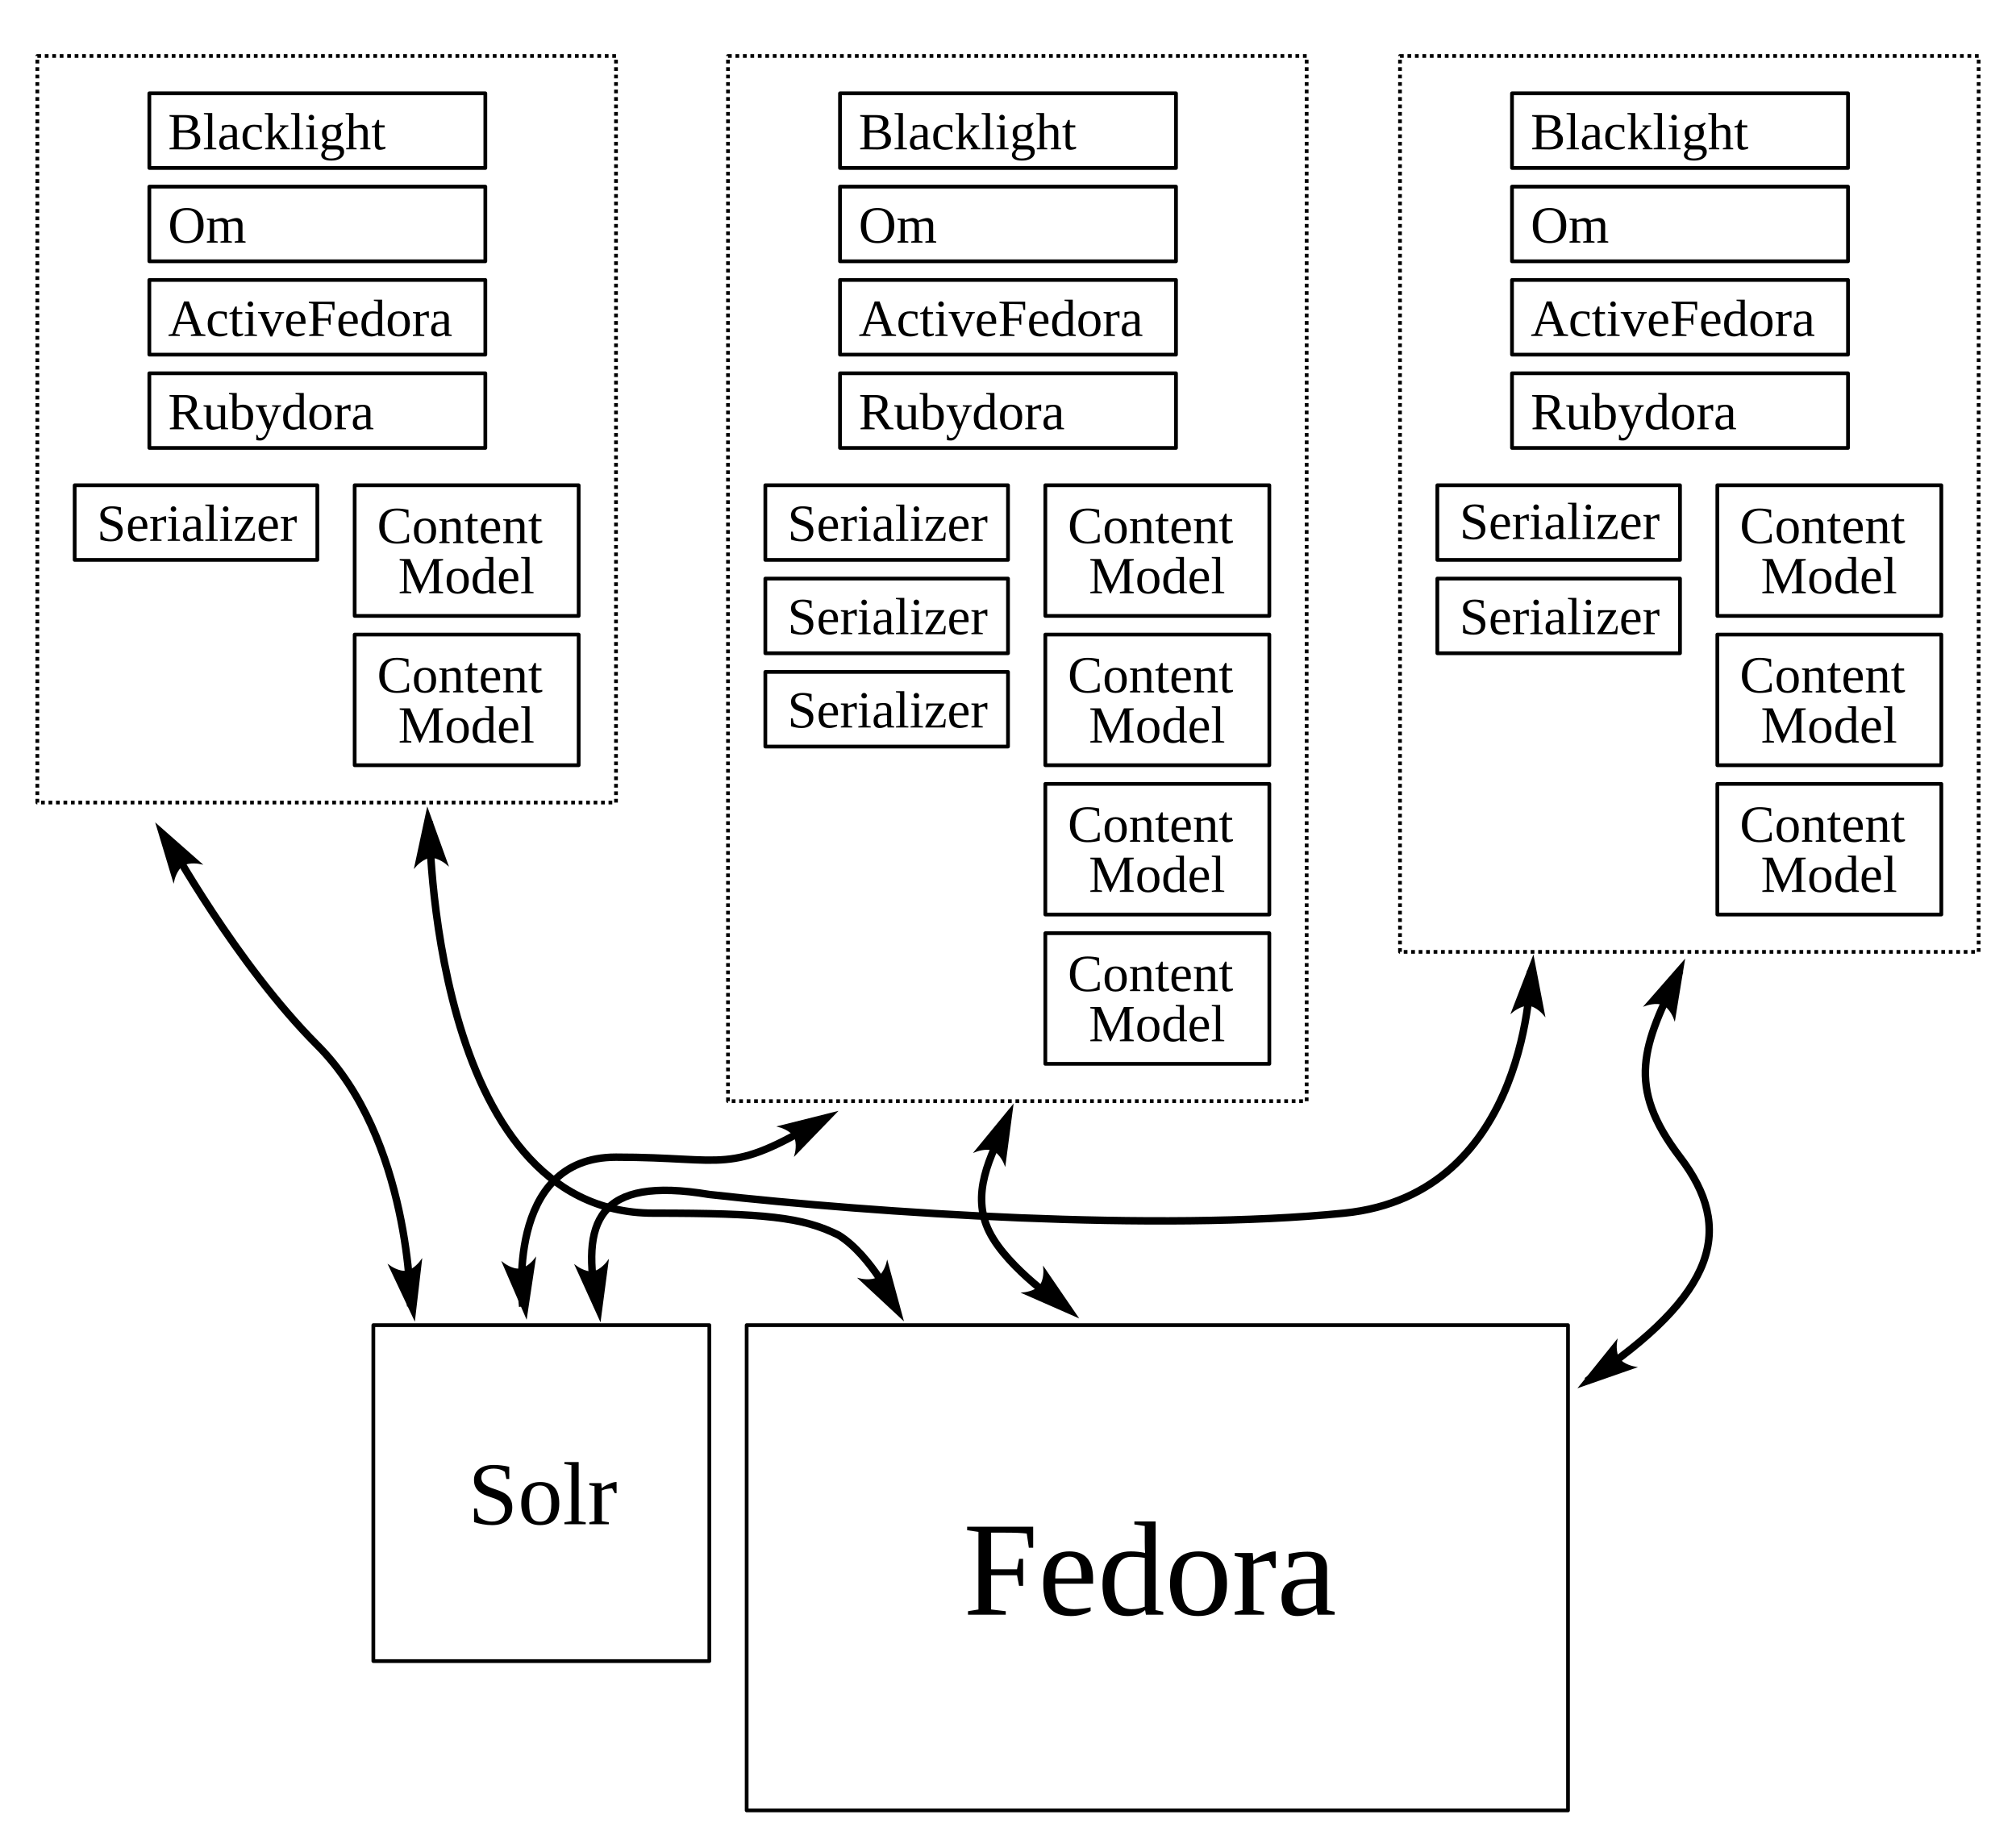
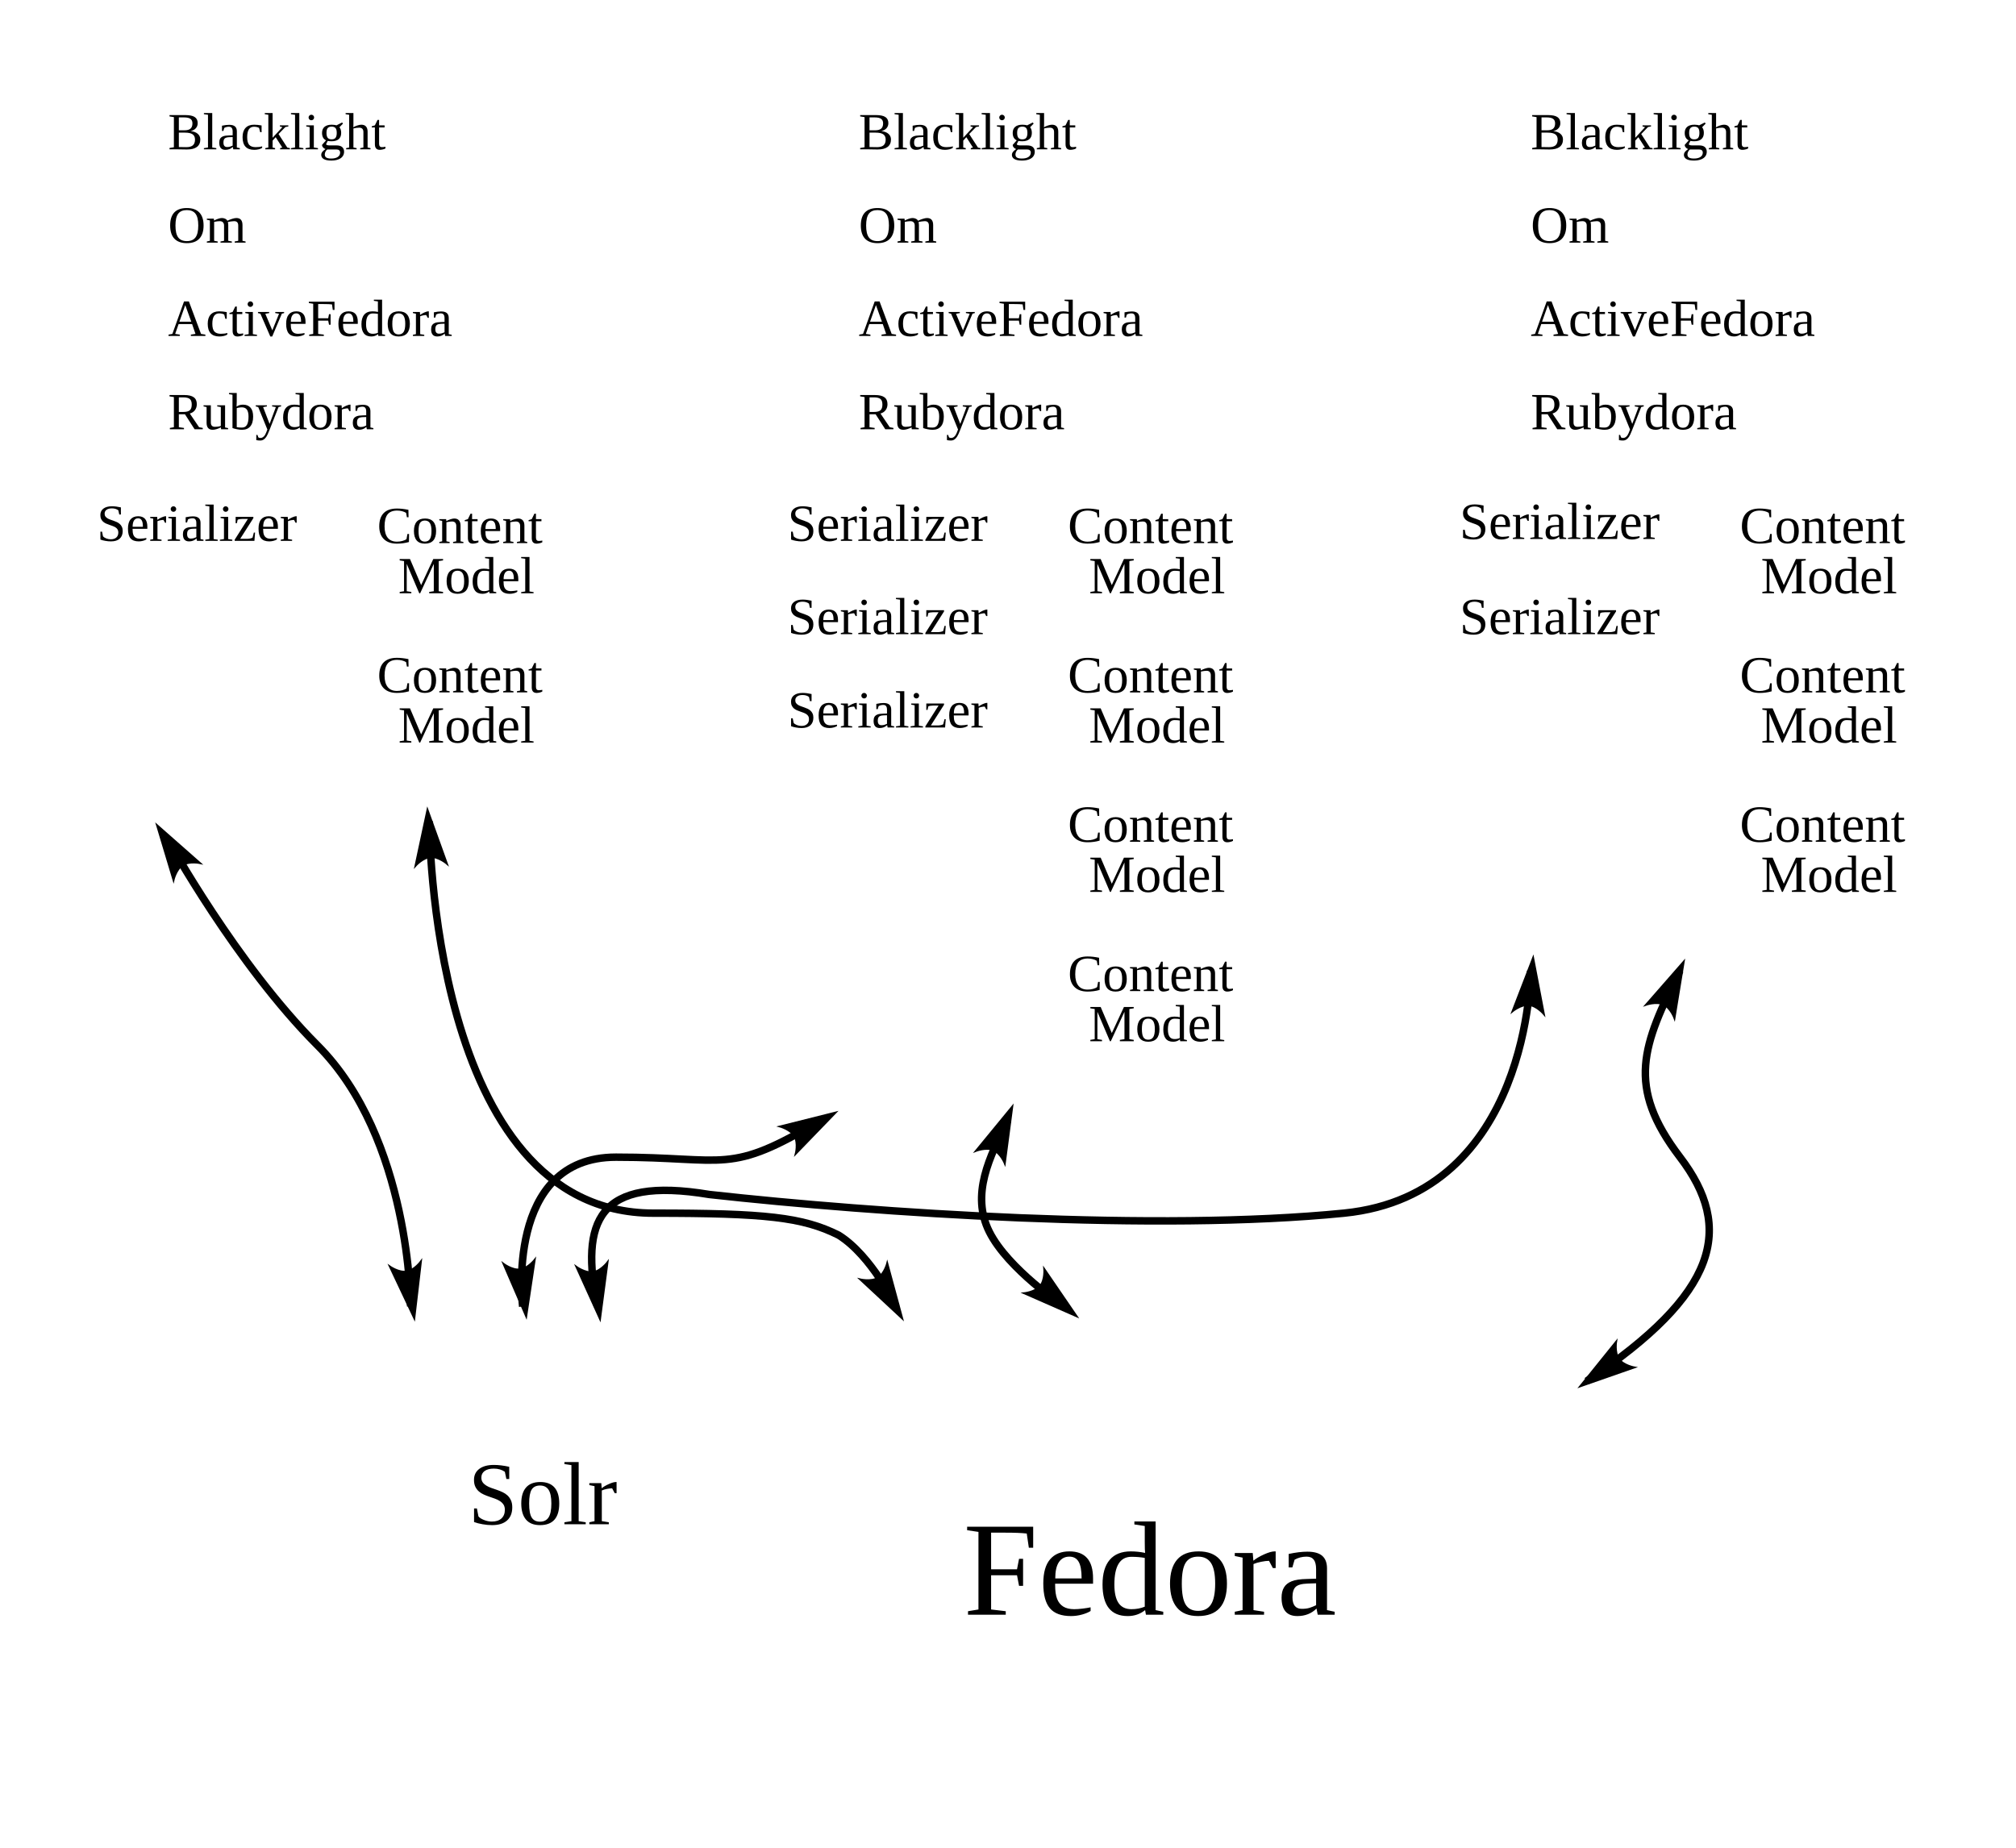
<svg xmlns="http://www.w3.org/2000/svg" viewBox="0 0 540 495" aria-label="[title + description]">
  <defs>
-     <style>.t,.c{font-size: 14px}.c{text-anchor:middle}.b{fill:none;stroke:#000;stroke-linejoin:round}</style>
+     <style>.t,.c{font-size: 14px}.c{text-anchor:middle}.b{fill:none;stroke-linejoin:round}</style>
  </defs>
  <path class="b" stroke-dasharray="1,1" d="M10 15h155v200H10z" />
  <path class="b" d="M40 25h90v20H40z" />
  <text class="t" y="40" x="45">Blacklight</text>
  <path class="b" d="M40 50h90v20H40z" />
  <text class="t" y="65" x="45">Om</text>
  <path class="b" d="M40 100h90v20H40z" />
  <text class="t" y="115" x="45">Rubydora</text>
  <text class="t" y="90" x="45">ActiveFedora</text>
  <path class="b" d="M40 75h90v20H40z" />
  <text class="t" y="144.893" x="25.946">Serializer</text>
  <path class="b" d="M20 130h65v20H20z" />
  <path class="b" d="M95 130h60v35H95z" />
  <text class="c" y="145.498" x="124.924">
    <tspan y="145.498" x="124.924">Content</tspan>
    <tspan y="158.938" x="124.924">Model</tspan>
  </text>
  <path class="b" d="M95 170h60v35H95z" />
  <text class="c" y="185.49" x="124.924">
    <tspan y="185.49" x="124.924">Content</tspan>
    <tspan y="198.938" x="124.924">Model</tspan>
  </text>
  <path class="b" stroke-dasharray="1,1" d="M195 15h155v280H195z" />
  <path class="b" d="M225 25h90v20h-90z" />
  <text class="t" y="40" x="230">Blacklight</text>
  <path class="b" d="M225 50h90v20h-90z" />
  <text class="t" y="65" x="230">Om</text>
  <path class="b" d="M225 75h90v20h-90z" />
  <text class="t" y="90" x="230">ActiveFedora</text>
  <path class="b" d="M225 100h90v20h-90z" />
  <text class="t" y="115" x="230">Rubydora</text>
  <path class="b" d="M205 130h65v20h-65z" />
  <text class="t" y="144.893" x="210.946">Serializer</text>
  <path class="b" d="M205 155h65v20h-65z" />
  <text class="t" y="169.893" x="210.946">Serializer</text>
  <path class="b" d="M205 180h65v20h-65z" />
  <text class="t" y="194.893" x="210.946">Serializer</text>
  <path class="b" d="M280 130h60v35h-60z" />
  <text class="c" y="145.498" x="309.924">
    <tspan y="145.498" x="309.924">Content</tspan>
    <tspan y="158.938" x="309.924">Model</tspan>
  </text>
  <path class="b" d="M280 170h60v35h-60z" />
  <text class="c" y="185.498" x="309.924">
    <tspan y="185.498" x="309.924">Content</tspan>
    <tspan y="198.938" x="309.924">Model</tspan>
  </text>
  <path class="b" d="M280 210h60v35h-60z" />
  <text class="c" y="225.498" x="309.924">
    <tspan y="225.498" x="309.924">Content</tspan>
    <tspan y="238.938" x="309.924">Model</tspan>
  </text>
  <path class="b" d="M280 250h60v35h-60z" />
  <text class="c" y="265.498" x="309.924">
    <tspan y="265.498" x="309.924">Content</tspan>
    <tspan y="278.938" x="309.924">Model</tspan>
  </text>
  <path class="b" stroke-dasharray="1,1" d="M375 15h155v240H375z" />
  <path class="b" d="M405 25h90v20h-90z" />
  <text class="t" y="40" x="410">Blacklight</text>
  <path class="b" d="M405 50h90v20h-90z" />
  <text class="t" y="65" x="410">Om</text>
  <path class="b" d="M405 75h90v20h-90z" />
  <text class="t" y="90" x="410">ActiveFedora</text>
  <path class="b" d="M405 100h90v20h-90z" />
  <text class="t" y="115" x="410">Rubydora</text>
  <path class="b" d="M385 130h65v20h-65z" />
  <text class="t" y="144.393" x="390.946">Serializer</text>
  <path class="b" d="M385 155h65v20h-65z" />
  <text class="t" y="169.893" x="390.946">Serializer</text>
  <text class="c" y="145.498" x="489.924">
    <tspan y="145.498" x="489.924">Content</tspan>
    <tspan y="158.938" x="489.924">Model</tspan>
  </text>
  <path class="b" d="M460 130h60v35h-60z" />
  <text class="c" y="185.498" x="489.924">
    <tspan y="185.498" x="489.924">Content</tspan>
    <tspan y="198.938" x="489.924">Model</tspan>
  </text>
  <path class="b" d="M460 170h60v35h-60z" />
  <text class="c" y="225.498" x="489.924">
    <tspan y="225.498" x="489.924">Content</tspan>
    <tspan y="238.938" x="489.924">Model</tspan>
  </text>
  <path class="b" d="M460 210h60v35h-60z" />
  <text y="408.338" x="125.354" font-size="24">Solr</text>
  <path class="b" d="M100 355h90v90h-90z" />
  <text y="432.582" x="258.023" font-size="36">Fedora</text>
  <path class="b" d="M200 355h220v130H200z" />
  <path d="M115 220s0 105 60 105c30 0 40.004 1.075 49.621 5.884C233.485 336.389 240 350 240 350" fill="none" stroke="#000" stroke-width="2" />
  <path d="M140 350s-5-40 25-40 30 5 55-10M270 300c-5 10-10 20-5 30s20 20 20 20" fill="none" stroke="#000" stroke-width="2" />
  <path d="M410 260s0 60-50 65-125 0-170-5c-30-5-34.568 7.162-30 30M425 370c35.271-23.515 39.542-40.935 25-60-14.542-19.065-10-30 0-50M45 225s18.365 33.365 40 55c25 25 25 70 25 70" fill="none" stroke="#000" stroke-width="2" />
  <path d="M41.99 220.962l4.487 14.94s.648-2.96 2.452-4.116c1.804-1.157 4.764-.51 4.764-.51zM110.996 353.304l1.802-15.496s-1.768 2.461-3.883 2.808c-2.114.347-4.576-1.42-4.576-1.42zM114.495 216.803l-3.266 15.254s1.993-2.282 4.131-2.426c2.138-.144 4.42 1.85 4.42 1.85zM410.67 256.459l-5.609 14.556s2.326-1.942 4.46-1.75c2.134.19 4.077 2.517 4.077 2.517zM271.198 296.334l-9.9 12.056s2.819-1.113 4.785-.26c1.966.852 3.079 3.67 3.079 3.67zM288.483 352.711l-8.81-12.874s.282 3.017-1.086 4.667-4.385 1.93-4.385 1.93zM241.736 353.324l-4.08-15.057s-.727 2.942-2.562 4.049c-1.835 1.107-4.777.38-4.777.38zM160.74 353.49l2.045-15.465s-1.806 2.433-3.926 2.747c-2.12.314-4.553-1.493-4.553-1.493zM223.925 297.986l-15.132 3.793s2.928.783 4 2.639c1.071 1.855.288 4.782.288 4.782zM140.966 352.795l2.318-15.427s-1.85 2.4-3.974 2.677c-2.125.276-4.526-1.573-4.526-1.573zM451.055 257.501l-10.272 11.742s2.852-1.025 4.79-.111c1.939.913 2.963 3.765 2.963 3.765zM423.156 371.465l14.729-5.142s-2.986-.516-4.221-2.267c-1.235-1.752-.719-4.738-.719-4.738z" stroke="#000" stroke-width=".429" />
</svg>
